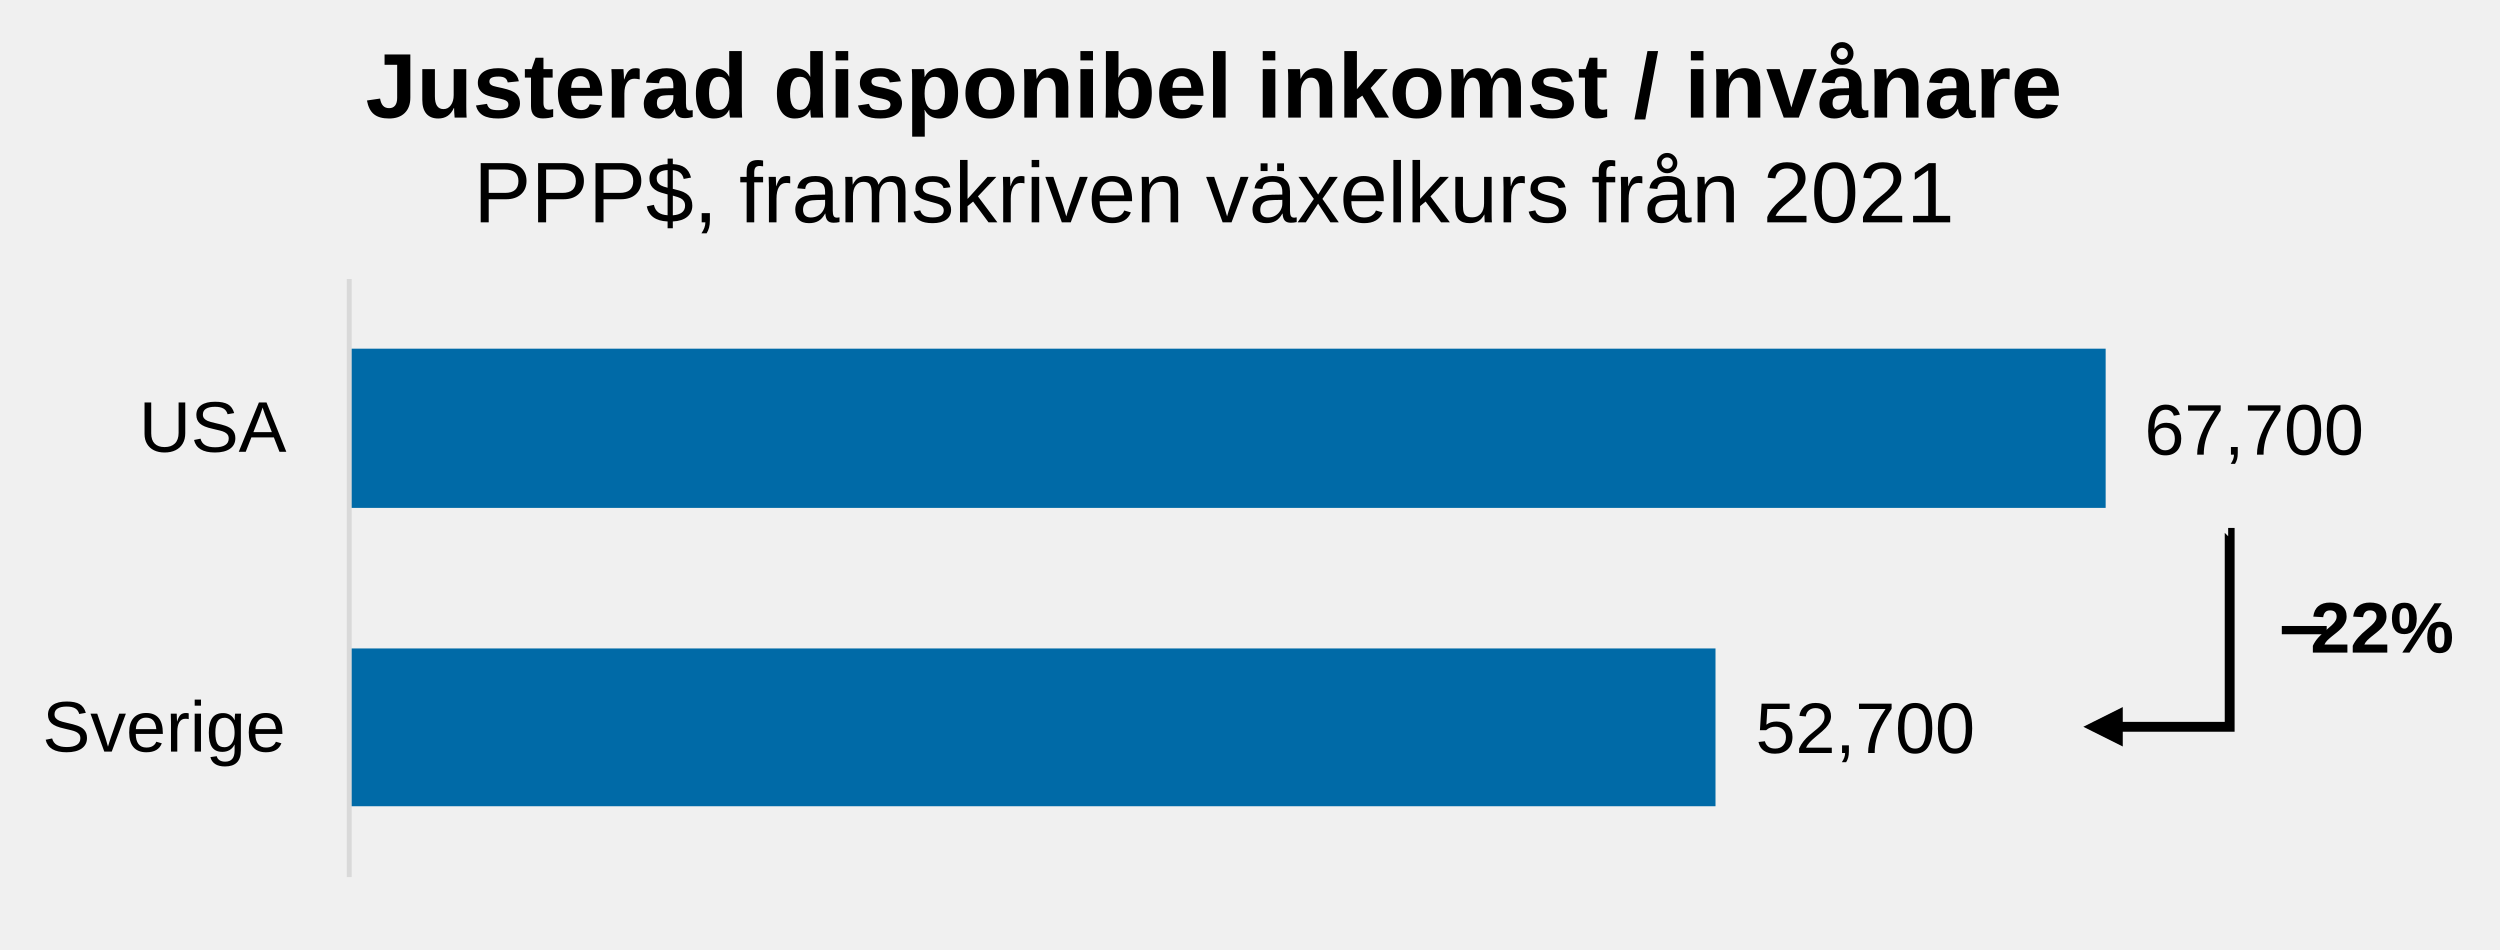
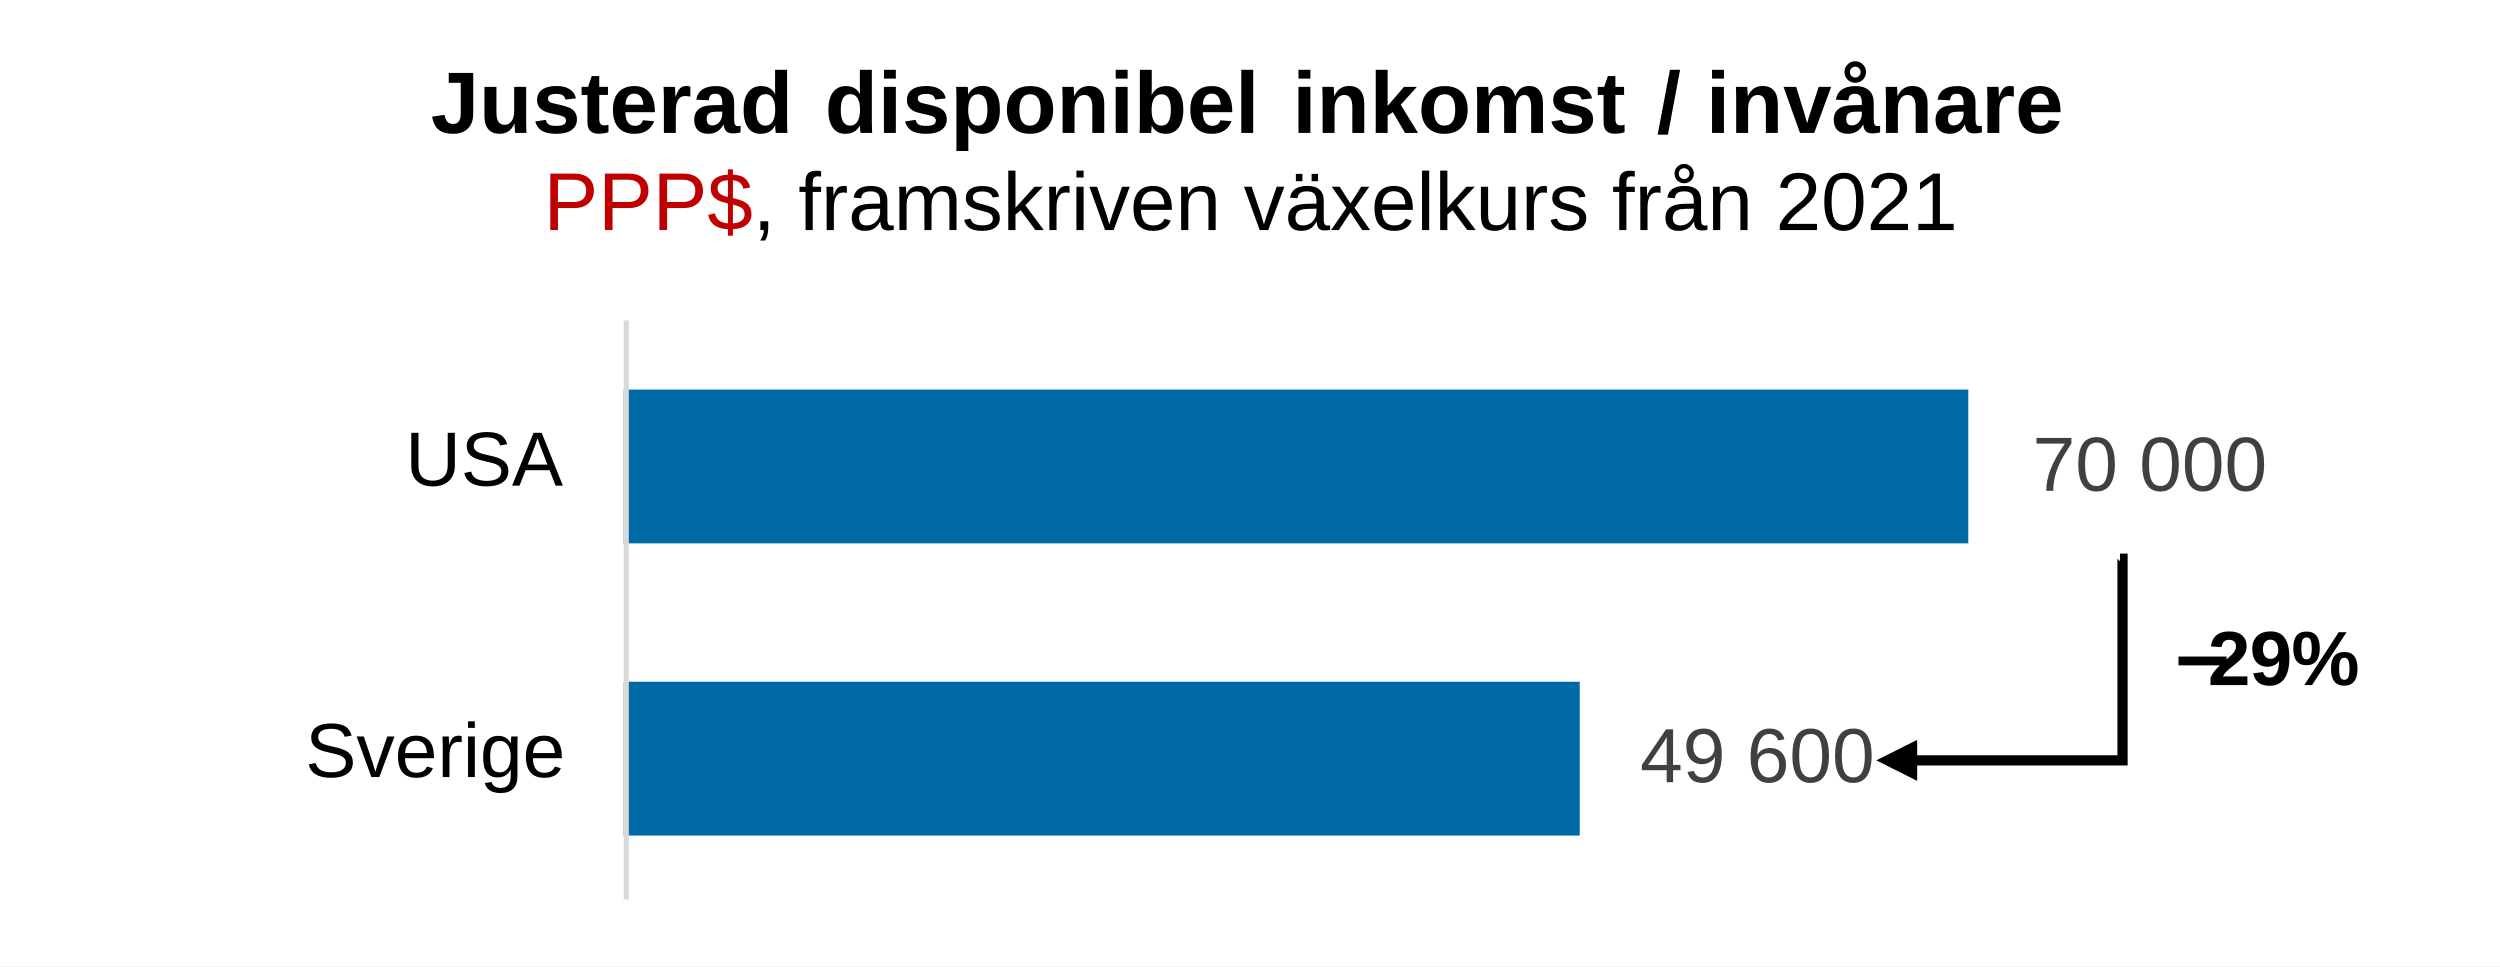
- <svg xmlns="http://www.w3.org/2000/svg" width="1743" height="662" xml:space="preserve" overflow="hidden">
+ <svg xmlns="http://www.w3.org/2000/svg" width="489" height="189" xml:space="preserve" overflow="hidden">
  <defs>
    <clipPath id="clip0">
-       <rect x="310" y="2712" width="1743" height="662" />
+       <rect x="99" y="655" width="489" height="189" />
    </clipPath>
  </defs>
-   <g clip-path="url(#clip0)" transform="translate(-310 -2712)">
-     <path d="M0 3.438-1.059 3.438 2.378 0 2.378 135.208-1.059 131.771 78.058 131.771 78.058 138.646-4.497 138.646-4.497-3.438 0-3.438ZM73.474 121.458 100.974 135.208 73.474 148.958Z" transform="matrix(-1 1.22465e-16 1.22465e-16 1 1863.47 3083.5)" />
-     <text font-family="Calibri,Calibri_MSFontService,sans-serif" font-weight="700" font-size="50" transform="matrix(1 0 0 1 1895.58 3167)">−</text>
-     <text font-family="Arial,Arial_MSFontService,sans-serif" font-weight="700" font-size="50" transform="matrix(1 0 0 1 1920.79 3167)">22%</text>
-     <g>
-       <path d="M1506.05 3274.11 554 3274.11 554 3164.1 1506.05 3164.1ZM1778.06 3066.1 554 3066.1 554 2955.1 1778.06 2955.1Z" fill="#006AA7" />
-     </g>
-     <g>
-       <path d="M0 0 0 417" stroke="#D9D9D9" stroke-width="3.438" stroke-linejoin="round" stroke-miterlimit="10" fill="none" fill-rule="evenodd" transform="matrix(1 0 0 -1 553.5 3323.5)" />
-     </g>
-     <g>
-       <text font-family="Arial,Arial_MSFontService,sans-serif" font-weight="400" font-size="50" transform="matrix(1 0 0 1 1534.02 3237)">52,700</text>
-     </g>
-     <g>
-       <text font-family="Arial,Arial_MSFontService,sans-serif" font-weight="400" font-size="50" transform="matrix(1 0 0 1 1805.15 3029)">67,700</text>
-     </g>
-     <g>
-       <text font-family="Arial,Arial_MSFontService,sans-serif" font-weight="400" font-size="50" transform="matrix(1 0 0 1 339.583 3236)">Sverige</text>
-     </g>
-     <g>
-       <text font-family="Arial,Arial_MSFontService,sans-serif" font-weight="400" font-size="50" transform="matrix(1 0 0 1 406.913 3027)">USA</text>
-     </g>
-     <text font-family="Arial,Arial_MSFontService,sans-serif" font-weight="700" font-size="64" transform="matrix(1 0 0 1 564.868 2794)">Justerad</text>
-     <text font-family="Arial,Arial_MSFontService,sans-serif" font-weight="700" font-size="64" transform="matrix(1 0 0 1 849.034 2794)">disponibel</text>
-     <text font-family="Arial,Arial_MSFontService,sans-serif" font-weight="700" font-size="64" transform="matrix(1 0 0 1 1185.91 2794)">inkomst</text>
-     <text font-family="Arial,Arial_MSFontService,sans-serif" font-weight="700" font-size="64" transform="matrix(1 0 0 1 1448.88 2794)">/ </text>
-     <text font-family="Arial,Arial_MSFontService,sans-serif" font-weight="700" font-size="64" transform="matrix(1 0 0 1 1484.4 2794)">invånare</text>
-     <text font-family="Arial,Arial_MSFontService,sans-serif" font-weight="400" font-size="60" transform="matrix(1 0 0 1 640.218 2867)">PPP$, </text>
-     <text font-family="Arial,Arial_MSFontService,sans-serif" font-weight="400" font-size="60" transform="matrix(1 0 0 1 825.27 2867)">framskriven</text>
-     <text font-family="Arial,Arial_MSFontService,sans-serif" font-weight="400" font-size="60" transform="matrix(1 0 0 1 1150.69 2867)">växelkurs</text>
-     <text font-family="Arial,Arial_MSFontService,sans-serif" font-weight="400" font-size="60" transform="matrix(1 0 0 1 1419.38 2867)">från</text>
-     <text font-family="Arial,Arial_MSFontService,sans-serif" font-weight="400" font-size="60" transform="matrix(1 0 0 1 1539.12 2867)">2021</text>
+   <g clip-path="url(#clip0)" transform="translate(-99 -655)">
+     <path d="M54 923 543 923 543 1204 54 1204Z" fill="#FFFFFF" transform="matrix(1 0 0 1.00265 45 -270.446)" />
+     <path d="M363 1086 176 1086 176 1056 363 1056ZM439 1029 176 1029 176 999 439 999Z" fill="#006AA7" transform="matrix(1 0 0 1.00265 45 -270.446)" />
+     <path d="M0 0 0 113" stroke="#D9D9D9" stroke-linejoin="round" stroke-miterlimit="10" fill="none" fill-rule="evenodd" transform="matrix(1 0 0 -1.00265 221.5 830.965)" />
+     <text fill="#404040" font-family="Arial,Arial_MSFontService,sans-serif" font-weight="400" font-size="15" transform="matrix(1 0 0 1.00265 419.801 808)">49 600 </text>
+     <text fill="#404040" font-family="Arial,Arial_MSFontService,sans-serif" font-weight="400" font-size="15" transform="matrix(1 0 0 1.00265 496.573 751)">70 000 </text>
+     <text font-family="Arial,Arial_MSFontService,sans-serif" font-weight="400" font-size="15" transform="matrix(1 0 0 1.00265 158.706 807)">Sverige</text>
+     <text font-family="Arial,Arial_MSFontService,sans-serif" font-weight="400" font-size="15" transform="matrix(1 0 0 1.00265 178.293 750)">USA</text>
+     <text font-family="Arial,Arial_MSFontService,sans-serif" font-weight="700" font-size="17" transform="matrix(1 0 0 1.00265 183.261 681)">Justerad</text>
+     <text font-family="Arial,Arial_MSFontService,sans-serif" font-weight="700" font-size="17" transform="matrix(1 0 0 1.00265 260.328 681)">disponibel</text>
+     <text font-family="Arial,Arial_MSFontService,sans-serif" font-weight="700" font-size="17" transform="matrix(1 0 0 1.00265 351.795 681)">inkomst</text>
+     <text font-family="Arial,Arial_MSFontService,sans-serif" font-weight="700" font-size="17" transform="matrix(1 0 0 1.00265 423.061 681)">/ </text>
+     <text font-family="Arial,Arial_MSFontService,sans-serif" font-weight="700" font-size="17" transform="matrix(1 0 0 1.00265 432.688 681)">invånare</text>
+     <text fill="#C00000" font-family="Arial,Arial_MSFontService,sans-serif" font-weight="400" font-size="16" transform="matrix(1 0 0 1.00265 205.328 700)">PPP</text>
+     <text fill="#C00000" font-family="Arial,Arial_MSFontService,sans-serif" font-weight="400" font-size="16" transform="matrix(1 0 0 1.00265 237.344 700)">$</text>
+     <text font-family="Arial,Arial_MSFontService,sans-serif" font-weight="400" font-size="16" transform="matrix(1 0 0 1.00265 246.248 700)">, </text>
+     <text font-family="Arial,Arial_MSFontService,sans-serif" font-weight="400" font-size="16" transform="matrix(1 0 0 1.00265 255.141 700)">framskriven</text>
+     <text font-family="Arial,Arial_MSFontService,sans-serif" font-weight="400" font-size="16" transform="matrix(1 0 0 1.00265 342.268 700)">växelkurs</text>
+     <text font-family="Arial,Arial_MSFontService,sans-serif" font-weight="400" font-size="16" transform="matrix(1 0 0 1.00265 414.295 700)">från</text>
+     <text font-family="Arial,Arial_MSFontService,sans-serif" font-weight="400" font-size="16" transform="matrix(1 0 0 1.00265 446.315 700)">2021</text>
+     <path d="M0 1-0.5 1 0.5 0 0.5 39.333-0.5 38.333 41 38.333 41 40.333-1.5 40.333-1.5-1 0-1ZM39.667 35.333 47.667 39.333 39.667 43.333Z" transform="matrix(-1 1.2279e-16 1.22465e-16 1.00265 513.667 764.289)" />
+     <text font-family="Calibri,Calibri_MSFontService,sans-serif" font-weight="700" font-size="15" transform="matrix(1 0 0 1.00265 523.523 789)">−</text>
+     <text font-family="Arial,Arial_MSFontService,sans-serif" font-weight="700" font-size="15" transform="matrix(1 0 0 1.00265 530.856 789)">2</text>
+     <text font-family="Arial,Arial_MSFontService,sans-serif" font-weight="700" font-size="15" transform="matrix(1 0 0 1.00265 539.023 789)">9</text>
+     <text font-family="Arial,Arial_MSFontService,sans-serif" font-weight="700" font-size="15" transform="matrix(1 0 0 1.00265 547.189 789)">%</text>
  </g>
</svg>
